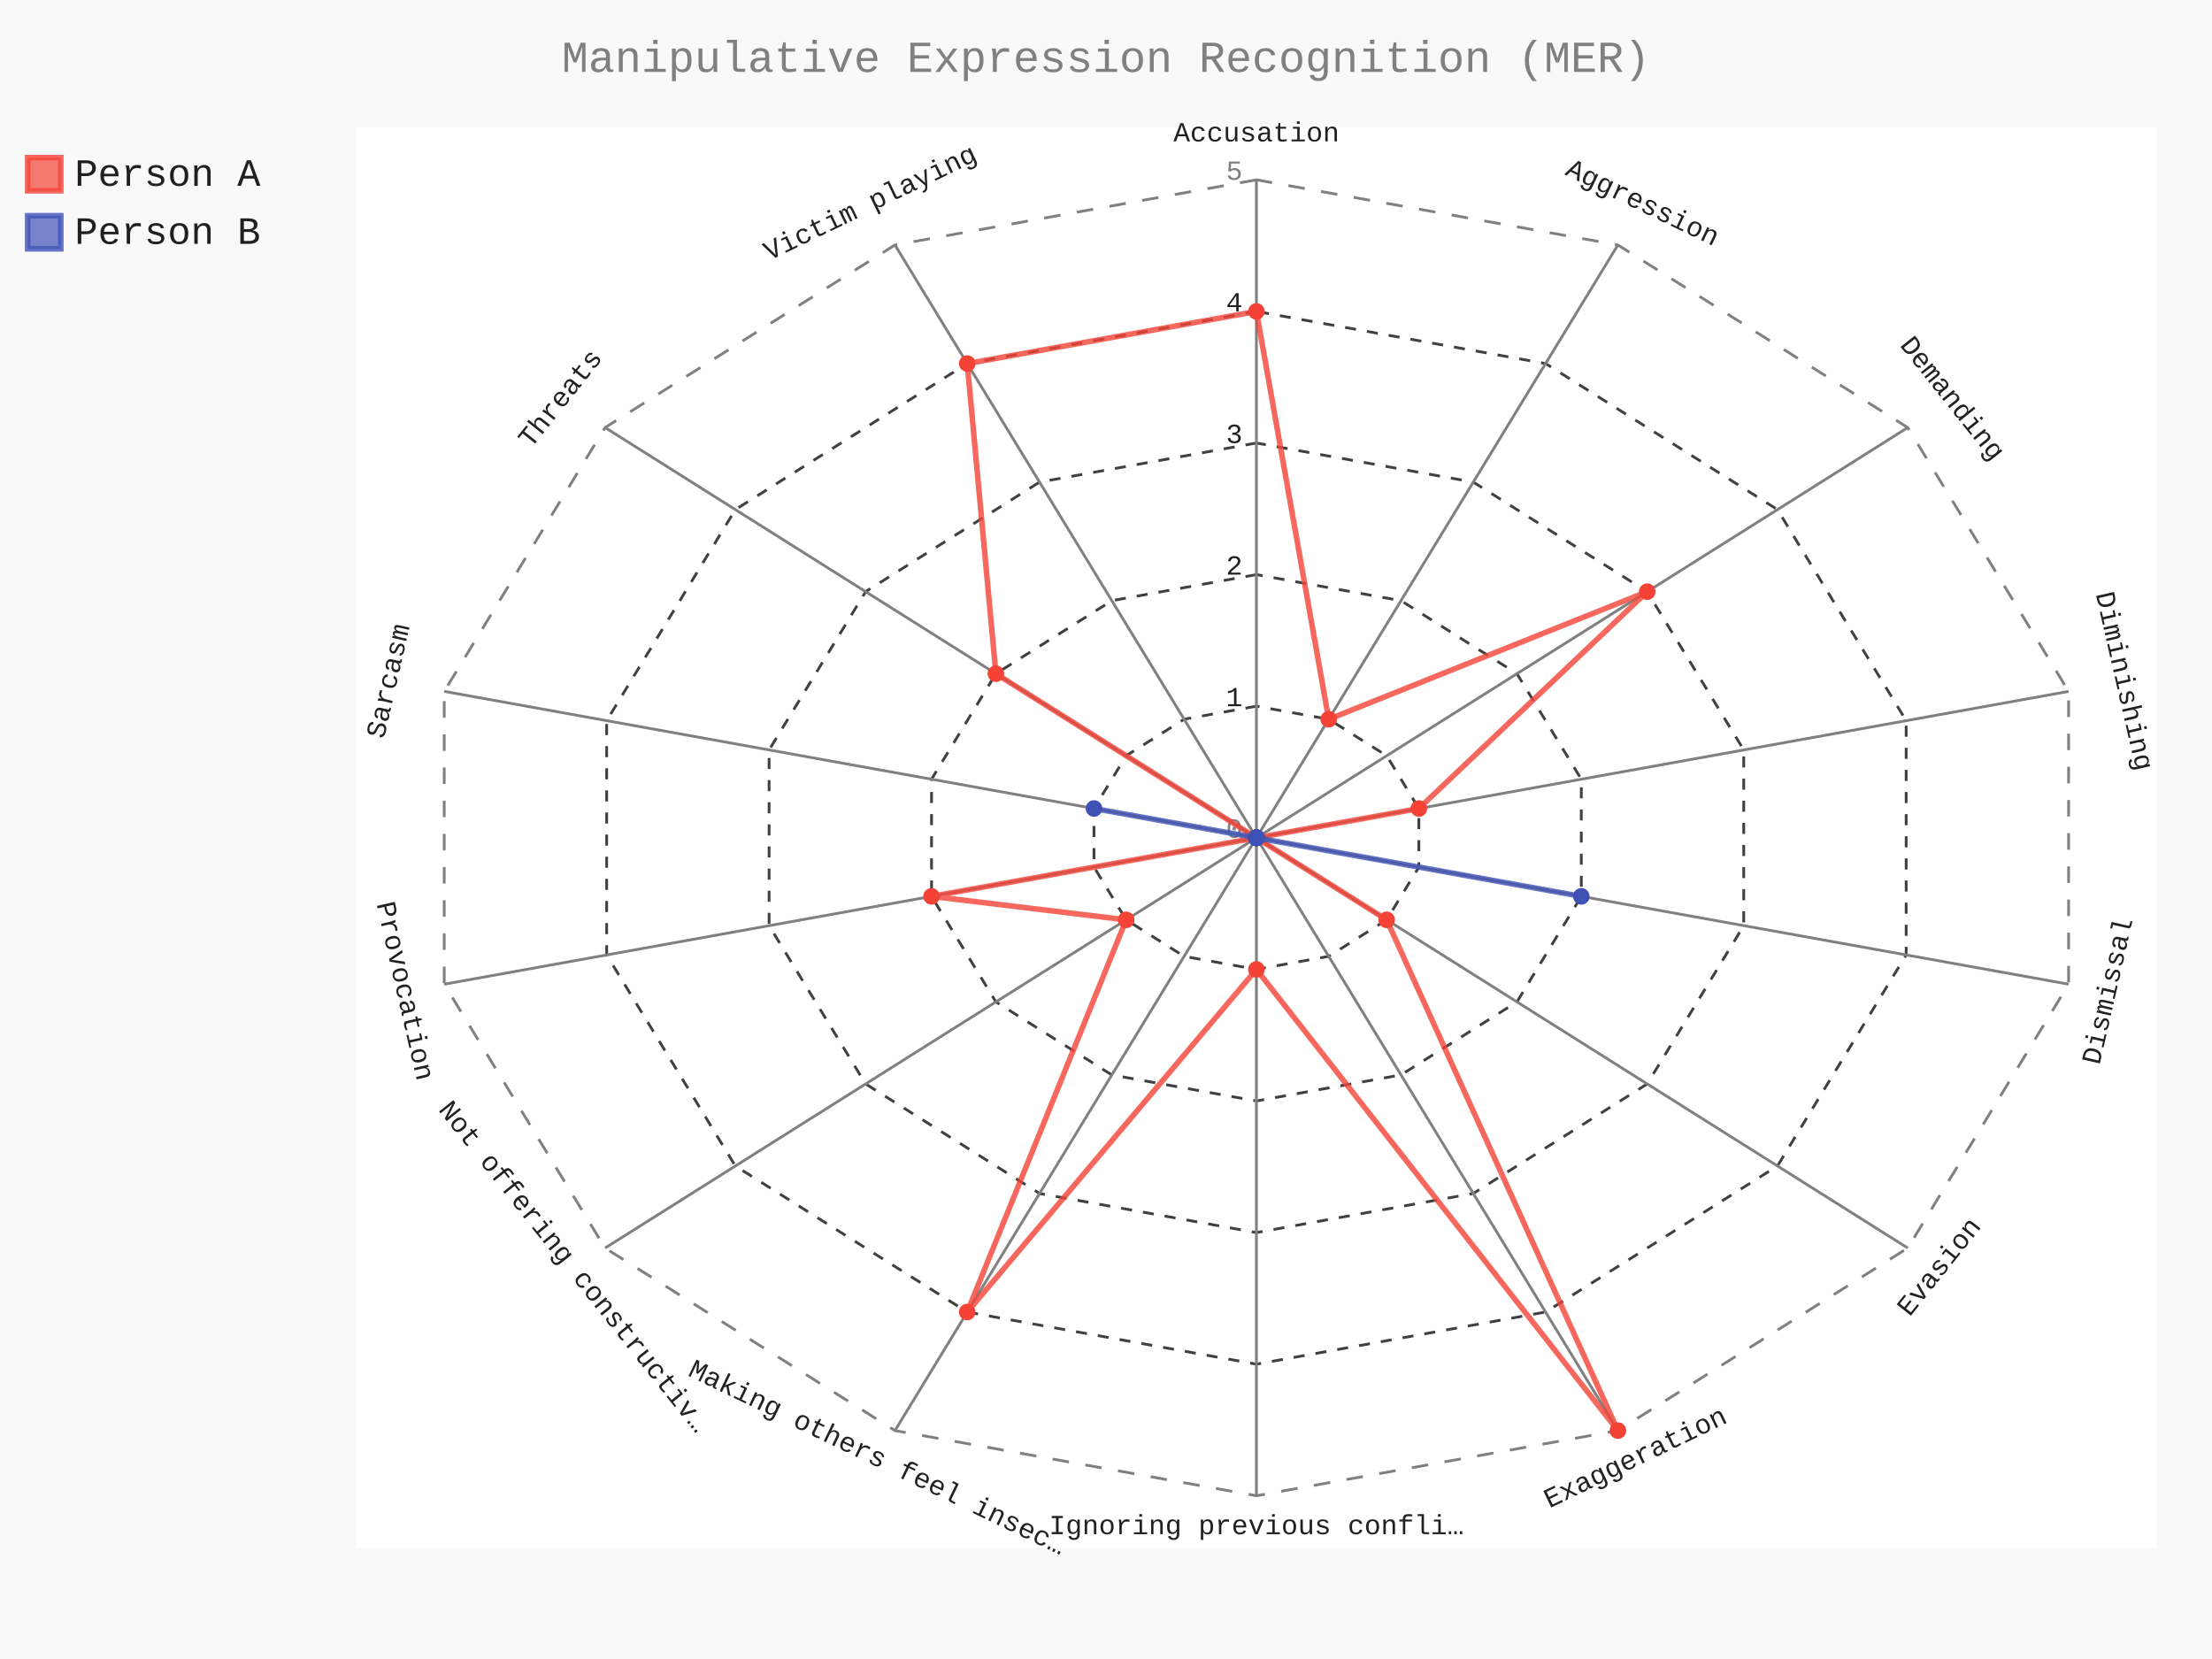
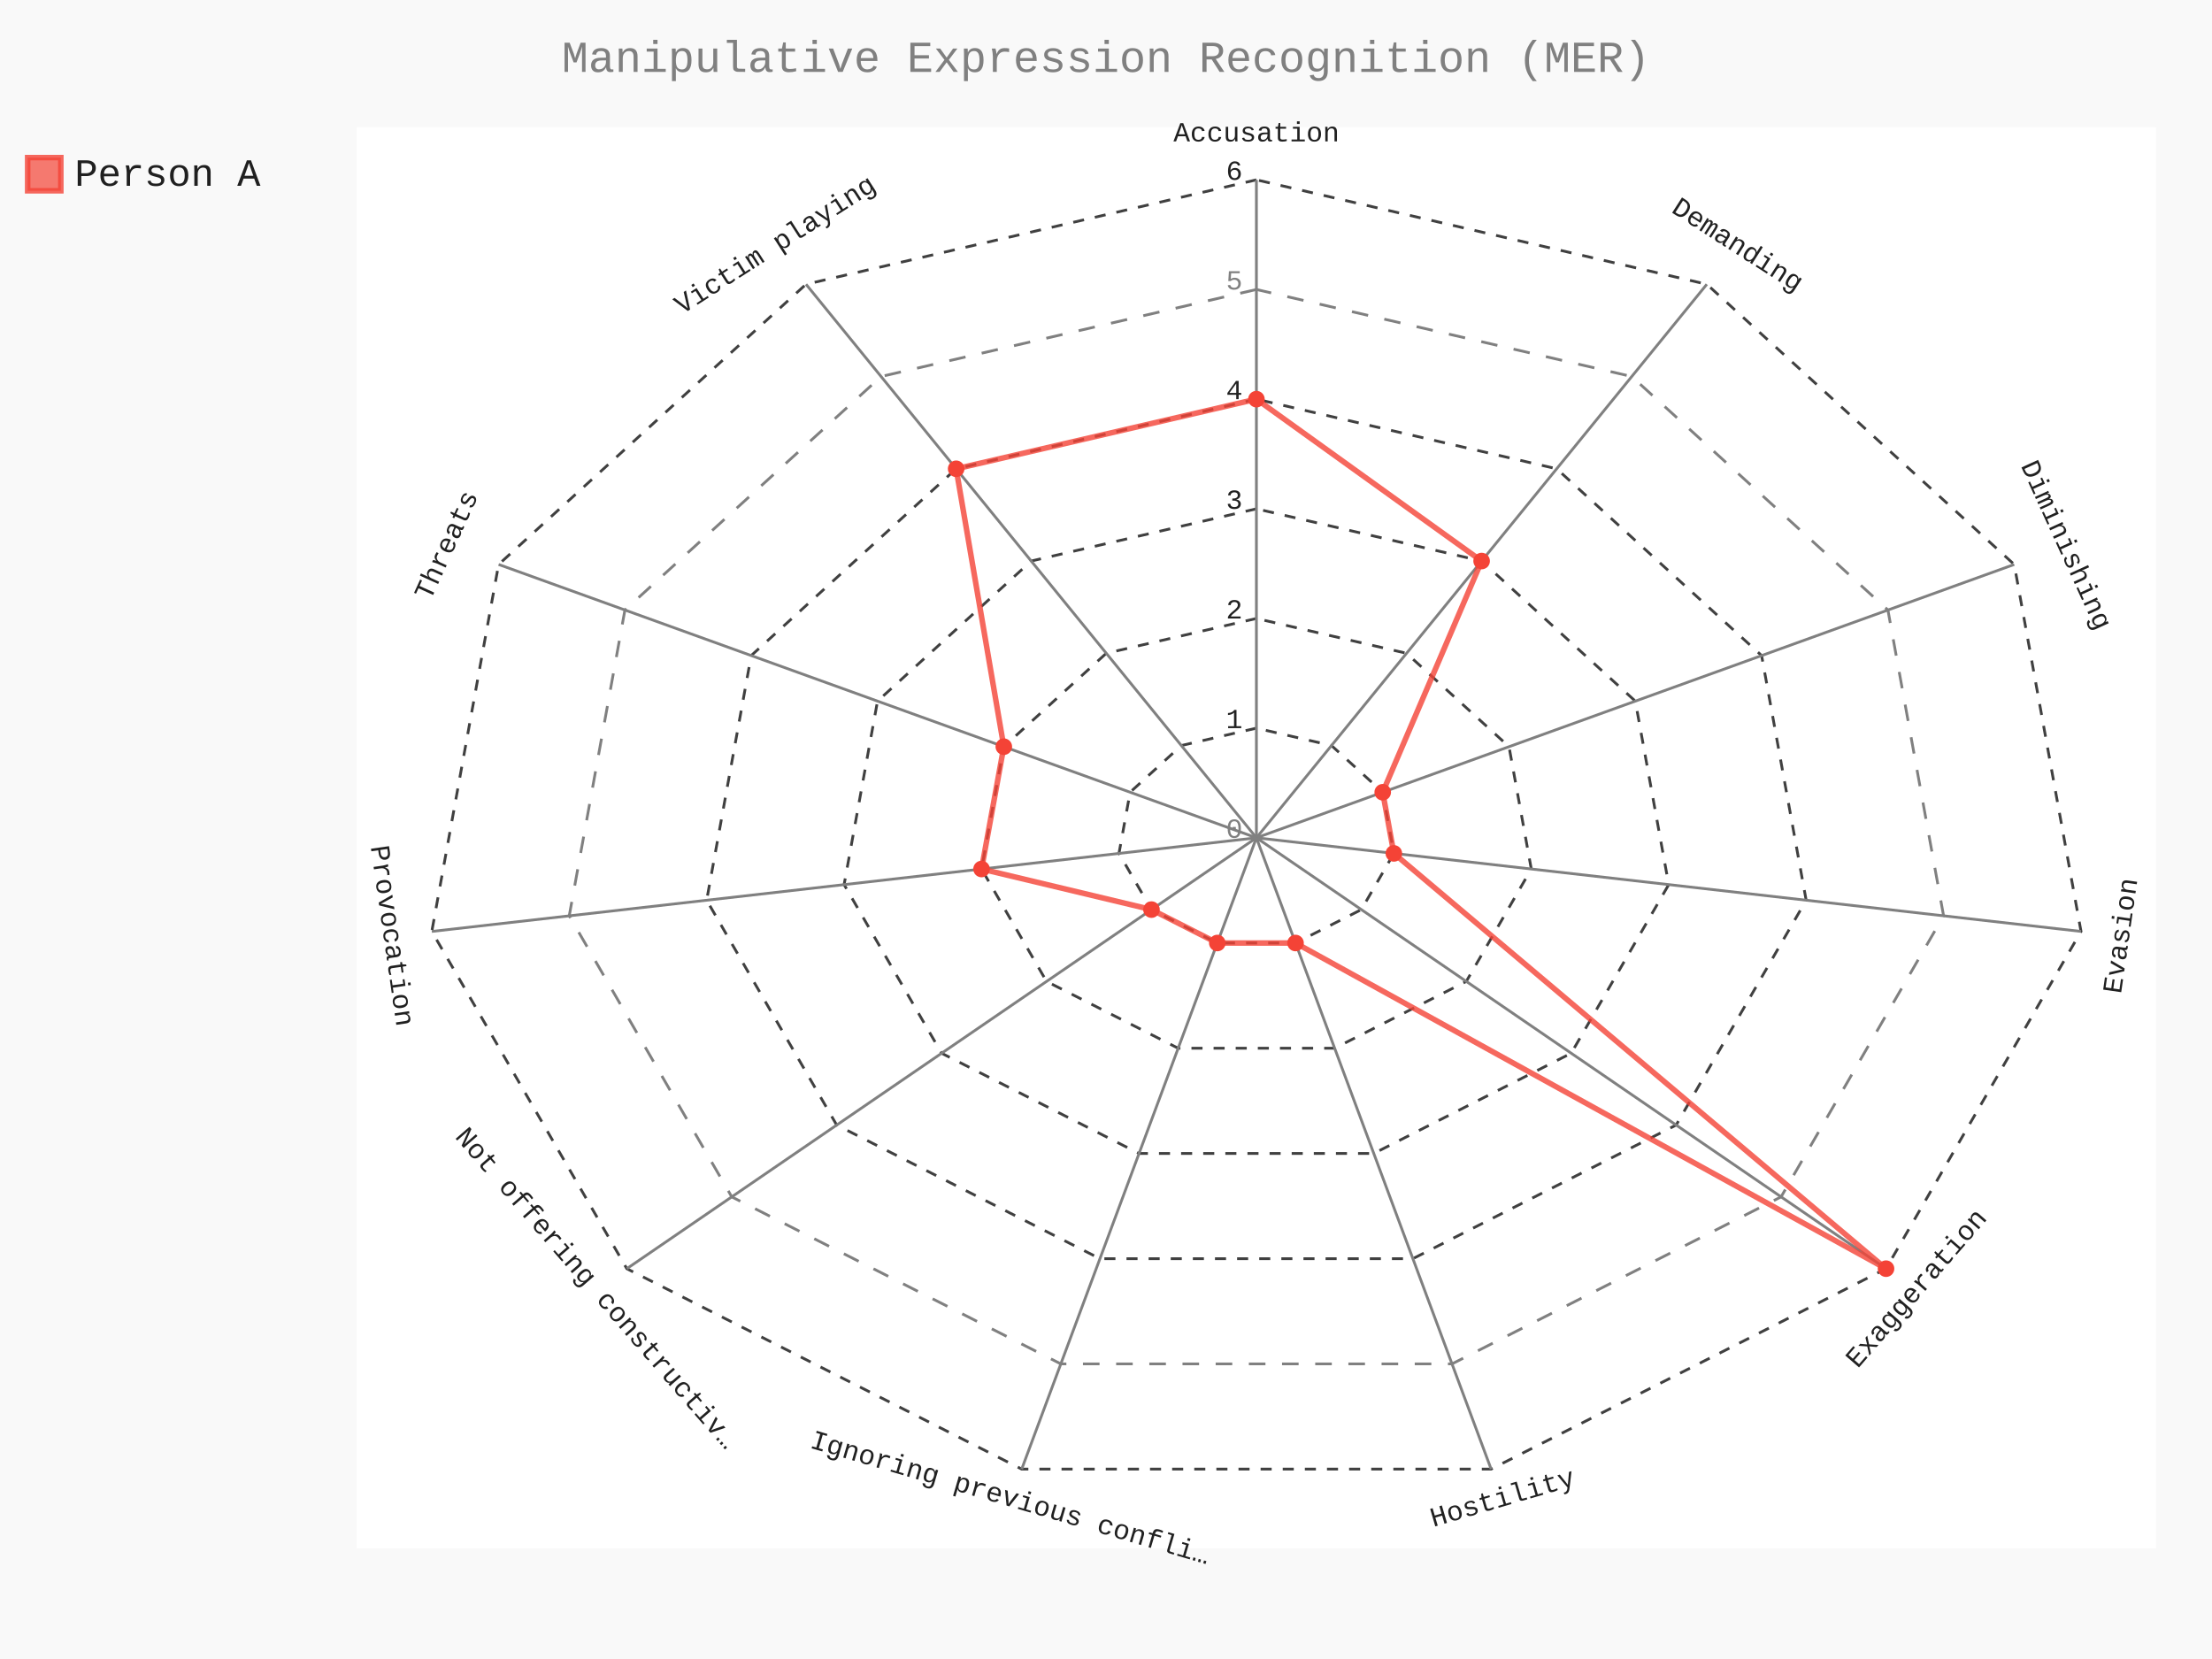
- <svg xmlns="http://www.w3.org/2000/svg" id="chart-e521f2d1-7493-494a-97ed-2b2337a3bef9" class="pygal-chart" viewBox="0 0 800 600">
+ <svg xmlns="http://www.w3.org/2000/svg" id="chart-cae83fb0-d734-49bb-bebe-6ddb0aec9943" class="pygal-chart" viewBox="0 0 800 600">
  <defs>
-     <style type="text/css">#chart-e521f2d1-7493-494a-97ed-2b2337a3bef9{-webkit-user-select:none;-webkit-font-smoothing:antialiased;font-family:Consolas,"Liberation Mono",Menlo,Courier,monospace}#chart-e521f2d1-7493-494a-97ed-2b2337a3bef9 .title{font-family:Consolas,"Liberation Mono",Menlo,Courier,monospace;font-size:16px}#chart-e521f2d1-7493-494a-97ed-2b2337a3bef9 .legends .legend text{font-family:Consolas,"Liberation Mono",Menlo,Courier,monospace;font-size:14px}#chart-e521f2d1-7493-494a-97ed-2b2337a3bef9 .axis text{font-family:Consolas,"Liberation Mono",Menlo,Courier,monospace;font-size:10px}#chart-e521f2d1-7493-494a-97ed-2b2337a3bef9 .axis text.major{font-family:Consolas,"Liberation Mono",Menlo,Courier,monospace;font-size:10px}#chart-e521f2d1-7493-494a-97ed-2b2337a3bef9 .text-overlay text.value{font-family:Consolas,"Liberation Mono",Menlo,Courier,monospace;font-size:16px}#chart-e521f2d1-7493-494a-97ed-2b2337a3bef9 .text-overlay text.label{font-family:Consolas,"Liberation Mono",Menlo,Courier,monospace;font-size:10px}#chart-e521f2d1-7493-494a-97ed-2b2337a3bef9 .tooltip{font-family:Consolas,"Liberation Mono",Menlo,Courier,monospace;font-size:14px}#chart-e521f2d1-7493-494a-97ed-2b2337a3bef9 text.no_data{font-family:Consolas,"Liberation Mono",Menlo,Courier,monospace;font-size:64px}
- #chart-e521f2d1-7493-494a-97ed-2b2337a3bef9{background-color:rgba(249,249,249,1)}#chart-e521f2d1-7493-494a-97ed-2b2337a3bef9 path,#chart-e521f2d1-7493-494a-97ed-2b2337a3bef9 line,#chart-e521f2d1-7493-494a-97ed-2b2337a3bef9 rect,#chart-e521f2d1-7493-494a-97ed-2b2337a3bef9 circle{-webkit-transition:150ms;-moz-transition:150ms;transition:150ms}#chart-e521f2d1-7493-494a-97ed-2b2337a3bef9 .graph &gt; .background{fill:rgba(249,249,249,1)}#chart-e521f2d1-7493-494a-97ed-2b2337a3bef9 .plot &gt; .background{fill:rgba(255,255,255,1)}#chart-e521f2d1-7493-494a-97ed-2b2337a3bef9 .graph{fill:rgba(0,0,0,.87)}#chart-e521f2d1-7493-494a-97ed-2b2337a3bef9 text.no_data{fill:rgba(128,128,128,1)}#chart-e521f2d1-7493-494a-97ed-2b2337a3bef9 .title{fill:rgba(128,128,128,1)}#chart-e521f2d1-7493-494a-97ed-2b2337a3bef9 .legends .legend text{fill:rgba(0,0,0,.87)}#chart-e521f2d1-7493-494a-97ed-2b2337a3bef9 .legends .legend:hover text{fill:rgba(128,128,128,1)}#chart-e521f2d1-7493-494a-97ed-2b2337a3bef9 .axis .line{stroke:rgba(128,128,128,1)}#chart-e521f2d1-7493-494a-97ed-2b2337a3bef9 .axis .guide.line{stroke:rgba(0,0,0,.54)}#chart-e521f2d1-7493-494a-97ed-2b2337a3bef9 .axis .major.line{stroke:rgba(0,0,0,.87)}#chart-e521f2d1-7493-494a-97ed-2b2337a3bef9 .axis text.major{fill:rgba(128,128,128,1)}#chart-e521f2d1-7493-494a-97ed-2b2337a3bef9 .axis.y .guides:hover .guide.line,#chart-e521f2d1-7493-494a-97ed-2b2337a3bef9 .line-graph .axis.x .guides:hover .guide.line,#chart-e521f2d1-7493-494a-97ed-2b2337a3bef9 .stackedline-graph .axis.x .guides:hover .guide.line,#chart-e521f2d1-7493-494a-97ed-2b2337a3bef9 .xy-graph .axis.x .guides:hover .guide.line{stroke:rgba(128,128,128,1)}#chart-e521f2d1-7493-494a-97ed-2b2337a3bef9 .axis .guides:hover text{fill:rgba(128,128,128,1)}#chart-e521f2d1-7493-494a-97ed-2b2337a3bef9 .reactive{fill-opacity:.7;stroke-opacity:.8;stroke-width:2}#chart-e521f2d1-7493-494a-97ed-2b2337a3bef9 .ci{stroke:rgba(0,0,0,.87)}#chart-e521f2d1-7493-494a-97ed-2b2337a3bef9 .reactive.active,#chart-e521f2d1-7493-494a-97ed-2b2337a3bef9 .active .reactive{fill-opacity:.8;stroke-opacity:.9;stroke-width:4}#chart-e521f2d1-7493-494a-97ed-2b2337a3bef9 .ci .reactive.active{stroke-width:1.5}#chart-e521f2d1-7493-494a-97ed-2b2337a3bef9 .series text{fill:rgba(128,128,128,1)}#chart-e521f2d1-7493-494a-97ed-2b2337a3bef9 .tooltip rect{fill:rgba(255,255,255,1);stroke:rgba(128,128,128,1);-webkit-transition:opacity 150ms;-moz-transition:opacity 150ms;transition:opacity 150ms}#chart-e521f2d1-7493-494a-97ed-2b2337a3bef9 .tooltip .label{fill:rgba(0,0,0,.87)}#chart-e521f2d1-7493-494a-97ed-2b2337a3bef9 .tooltip .label{fill:rgba(0,0,0,.87)}#chart-e521f2d1-7493-494a-97ed-2b2337a3bef9 .tooltip .legend{font-size:.8em;fill:rgba(0,0,0,.54)}#chart-e521f2d1-7493-494a-97ed-2b2337a3bef9 .tooltip .x_label{font-size:.6em;fill:rgba(128,128,128,1)}#chart-e521f2d1-7493-494a-97ed-2b2337a3bef9 .tooltip .xlink{font-size:.5em;text-decoration:underline}#chart-e521f2d1-7493-494a-97ed-2b2337a3bef9 .tooltip .value{font-size:1.5em}#chart-e521f2d1-7493-494a-97ed-2b2337a3bef9 .bound{font-size:.5em}#chart-e521f2d1-7493-494a-97ed-2b2337a3bef9 .max-value{font-size:.75em;fill:rgba(0,0,0,.54)}#chart-e521f2d1-7493-494a-97ed-2b2337a3bef9 .map-element{fill:rgba(255,255,255,1);stroke:rgba(0,0,0,.54) !important}#chart-e521f2d1-7493-494a-97ed-2b2337a3bef9 .map-element .reactive{fill-opacity:inherit;stroke-opacity:inherit}#chart-e521f2d1-7493-494a-97ed-2b2337a3bef9 .color-0,#chart-e521f2d1-7493-494a-97ed-2b2337a3bef9 .color-0 a:visited{stroke:#F44336;fill:#F44336}#chart-e521f2d1-7493-494a-97ed-2b2337a3bef9 .color-1,#chart-e521f2d1-7493-494a-97ed-2b2337a3bef9 .color-1 a:visited{stroke:#3F51B5;fill:#3F51B5}#chart-e521f2d1-7493-494a-97ed-2b2337a3bef9 .text-overlay .color-0 text{fill:black}#chart-e521f2d1-7493-494a-97ed-2b2337a3bef9 .text-overlay .color-1 text{fill:black}
- #chart-e521f2d1-7493-494a-97ed-2b2337a3bef9 text.no_data{text-anchor:middle}#chart-e521f2d1-7493-494a-97ed-2b2337a3bef9 .guide.line{fill:none}#chart-e521f2d1-7493-494a-97ed-2b2337a3bef9 .centered{text-anchor:middle}#chart-e521f2d1-7493-494a-97ed-2b2337a3bef9 .title{text-anchor:middle}#chart-e521f2d1-7493-494a-97ed-2b2337a3bef9 .legends .legend text{fill-opacity:1}#chart-e521f2d1-7493-494a-97ed-2b2337a3bef9 .axis.x text{text-anchor:middle}#chart-e521f2d1-7493-494a-97ed-2b2337a3bef9 .axis.x:not(.web) text[transform]{text-anchor:start}#chart-e521f2d1-7493-494a-97ed-2b2337a3bef9 .axis.x:not(.web) text[transform].backwards{text-anchor:end}#chart-e521f2d1-7493-494a-97ed-2b2337a3bef9 .axis.y text{text-anchor:end}#chart-e521f2d1-7493-494a-97ed-2b2337a3bef9 .axis.y text[transform].backwards{text-anchor:start}#chart-e521f2d1-7493-494a-97ed-2b2337a3bef9 .axis.y2 text{text-anchor:start}#chart-e521f2d1-7493-494a-97ed-2b2337a3bef9 .axis.y2 text[transform].backwards{text-anchor:end}#chart-e521f2d1-7493-494a-97ed-2b2337a3bef9 .axis .guide.line{stroke-dasharray:4,4;stroke:#404040}#chart-e521f2d1-7493-494a-97ed-2b2337a3bef9 .axis .major.guide.line{stroke-dasharray:6,6;stroke:#808080}#chart-e521f2d1-7493-494a-97ed-2b2337a3bef9 .horizontal .axis.y .guide.line,#chart-e521f2d1-7493-494a-97ed-2b2337a3bef9 .horizontal .axis.y2 .guide.line,#chart-e521f2d1-7493-494a-97ed-2b2337a3bef9 .vertical .axis.x .guide.line{opacity:0}#chart-e521f2d1-7493-494a-97ed-2b2337a3bef9 .horizontal .axis.always_show .guide.line,#chart-e521f2d1-7493-494a-97ed-2b2337a3bef9 .vertical .axis.always_show .guide.line{opacity:1 !important}#chart-e521f2d1-7493-494a-97ed-2b2337a3bef9 .axis.y .guides:hover .guide.line,#chart-e521f2d1-7493-494a-97ed-2b2337a3bef9 .axis.y2 .guides:hover .guide.line,#chart-e521f2d1-7493-494a-97ed-2b2337a3bef9 .axis.x .guides:hover .guide.line{opacity:1}#chart-e521f2d1-7493-494a-97ed-2b2337a3bef9 .axis .guides:hover text{opacity:1}#chart-e521f2d1-7493-494a-97ed-2b2337a3bef9 .nofill{fill:none}#chart-e521f2d1-7493-494a-97ed-2b2337a3bef9 .subtle-fill{fill-opacity:.2}#chart-e521f2d1-7493-494a-97ed-2b2337a3bef9 .dot{stroke-width:1px;fill-opacity:1;stroke-opacity:1}#chart-e521f2d1-7493-494a-97ed-2b2337a3bef9 .dot.active{stroke-width:5px}#chart-e521f2d1-7493-494a-97ed-2b2337a3bef9 .dot.negative{fill:transparent}#chart-e521f2d1-7493-494a-97ed-2b2337a3bef9 text,#chart-e521f2d1-7493-494a-97ed-2b2337a3bef9 tspan{stroke:none !important}#chart-e521f2d1-7493-494a-97ed-2b2337a3bef9 .series text.active{opacity:1}#chart-e521f2d1-7493-494a-97ed-2b2337a3bef9 .tooltip rect{fill-opacity:.95;stroke-width:.5}#chart-e521f2d1-7493-494a-97ed-2b2337a3bef9 .tooltip text{fill-opacity:1}#chart-e521f2d1-7493-494a-97ed-2b2337a3bef9 .showable{visibility:hidden}#chart-e521f2d1-7493-494a-97ed-2b2337a3bef9 .showable.shown{visibility:visible}#chart-e521f2d1-7493-494a-97ed-2b2337a3bef9 .gauge-background{fill:rgba(229,229,229,1);stroke:none}#chart-e521f2d1-7493-494a-97ed-2b2337a3bef9 .bg-lines{stroke:rgba(249,249,249,1);stroke-width:2px}</style>
+     <style type="text/css">#chart-cae83fb0-d734-49bb-bebe-6ddb0aec9943{-webkit-user-select:none;-webkit-font-smoothing:antialiased;font-family:Consolas,"Liberation Mono",Menlo,Courier,monospace}#chart-cae83fb0-d734-49bb-bebe-6ddb0aec9943 .title{font-family:Consolas,"Liberation Mono",Menlo,Courier,monospace;font-size:16px}#chart-cae83fb0-d734-49bb-bebe-6ddb0aec9943 .legends .legend text{font-family:Consolas,"Liberation Mono",Menlo,Courier,monospace;font-size:14px}#chart-cae83fb0-d734-49bb-bebe-6ddb0aec9943 .axis text{font-family:Consolas,"Liberation Mono",Menlo,Courier,monospace;font-size:10px}#chart-cae83fb0-d734-49bb-bebe-6ddb0aec9943 .axis text.major{font-family:Consolas,"Liberation Mono",Menlo,Courier,monospace;font-size:10px}#chart-cae83fb0-d734-49bb-bebe-6ddb0aec9943 .text-overlay text.value{font-family:Consolas,"Liberation Mono",Menlo,Courier,monospace;font-size:16px}#chart-cae83fb0-d734-49bb-bebe-6ddb0aec9943 .text-overlay text.label{font-family:Consolas,"Liberation Mono",Menlo,Courier,monospace;font-size:10px}#chart-cae83fb0-d734-49bb-bebe-6ddb0aec9943 .tooltip{font-family:Consolas,"Liberation Mono",Menlo,Courier,monospace;font-size:14px}#chart-cae83fb0-d734-49bb-bebe-6ddb0aec9943 text.no_data{font-family:Consolas,"Liberation Mono",Menlo,Courier,monospace;font-size:64px}
+ #chart-cae83fb0-d734-49bb-bebe-6ddb0aec9943{background-color:rgba(249,249,249,1)}#chart-cae83fb0-d734-49bb-bebe-6ddb0aec9943 path,#chart-cae83fb0-d734-49bb-bebe-6ddb0aec9943 line,#chart-cae83fb0-d734-49bb-bebe-6ddb0aec9943 rect,#chart-cae83fb0-d734-49bb-bebe-6ddb0aec9943 circle{-webkit-transition:150ms;-moz-transition:150ms;transition:150ms}#chart-cae83fb0-d734-49bb-bebe-6ddb0aec9943 .graph &gt; .background{fill:rgba(249,249,249,1)}#chart-cae83fb0-d734-49bb-bebe-6ddb0aec9943 .plot &gt; .background{fill:rgba(255,255,255,1)}#chart-cae83fb0-d734-49bb-bebe-6ddb0aec9943 .graph{fill:rgba(0,0,0,.87)}#chart-cae83fb0-d734-49bb-bebe-6ddb0aec9943 text.no_data{fill:rgba(128,128,128,1)}#chart-cae83fb0-d734-49bb-bebe-6ddb0aec9943 .title{fill:rgba(128,128,128,1)}#chart-cae83fb0-d734-49bb-bebe-6ddb0aec9943 .legends .legend text{fill:rgba(0,0,0,.87)}#chart-cae83fb0-d734-49bb-bebe-6ddb0aec9943 .legends .legend:hover text{fill:rgba(128,128,128,1)}#chart-cae83fb0-d734-49bb-bebe-6ddb0aec9943 .axis .line{stroke:rgba(128,128,128,1)}#chart-cae83fb0-d734-49bb-bebe-6ddb0aec9943 .axis .guide.line{stroke:rgba(0,0,0,.54)}#chart-cae83fb0-d734-49bb-bebe-6ddb0aec9943 .axis .major.line{stroke:rgba(0,0,0,.87)}#chart-cae83fb0-d734-49bb-bebe-6ddb0aec9943 .axis text.major{fill:rgba(128,128,128,1)}#chart-cae83fb0-d734-49bb-bebe-6ddb0aec9943 .axis.y .guides:hover .guide.line,#chart-cae83fb0-d734-49bb-bebe-6ddb0aec9943 .line-graph .axis.x .guides:hover .guide.line,#chart-cae83fb0-d734-49bb-bebe-6ddb0aec9943 .stackedline-graph .axis.x .guides:hover .guide.line,#chart-cae83fb0-d734-49bb-bebe-6ddb0aec9943 .xy-graph .axis.x .guides:hover .guide.line{stroke:rgba(128,128,128,1)}#chart-cae83fb0-d734-49bb-bebe-6ddb0aec9943 .axis .guides:hover text{fill:rgba(128,128,128,1)}#chart-cae83fb0-d734-49bb-bebe-6ddb0aec9943 .reactive{fill-opacity:.7;stroke-opacity:.8;stroke-width:2}#chart-cae83fb0-d734-49bb-bebe-6ddb0aec9943 .ci{stroke:rgba(0,0,0,.87)}#chart-cae83fb0-d734-49bb-bebe-6ddb0aec9943 .reactive.active,#chart-cae83fb0-d734-49bb-bebe-6ddb0aec9943 .active .reactive{fill-opacity:.8;stroke-opacity:.9;stroke-width:4}#chart-cae83fb0-d734-49bb-bebe-6ddb0aec9943 .ci .reactive.active{stroke-width:1.5}#chart-cae83fb0-d734-49bb-bebe-6ddb0aec9943 .series text{fill:rgba(128,128,128,1)}#chart-cae83fb0-d734-49bb-bebe-6ddb0aec9943 .tooltip rect{fill:rgba(255,255,255,1);stroke:rgba(128,128,128,1);-webkit-transition:opacity 150ms;-moz-transition:opacity 150ms;transition:opacity 150ms}#chart-cae83fb0-d734-49bb-bebe-6ddb0aec9943 .tooltip .label{fill:rgba(0,0,0,.87)}#chart-cae83fb0-d734-49bb-bebe-6ddb0aec9943 .tooltip .label{fill:rgba(0,0,0,.87)}#chart-cae83fb0-d734-49bb-bebe-6ddb0aec9943 .tooltip .legend{font-size:.8em;fill:rgba(0,0,0,.54)}#chart-cae83fb0-d734-49bb-bebe-6ddb0aec9943 .tooltip .x_label{font-size:.6em;fill:rgba(128,128,128,1)}#chart-cae83fb0-d734-49bb-bebe-6ddb0aec9943 .tooltip .xlink{font-size:.5em;text-decoration:underline}#chart-cae83fb0-d734-49bb-bebe-6ddb0aec9943 .tooltip .value{font-size:1.5em}#chart-cae83fb0-d734-49bb-bebe-6ddb0aec9943 .bound{font-size:.5em}#chart-cae83fb0-d734-49bb-bebe-6ddb0aec9943 .max-value{font-size:.75em;fill:rgba(0,0,0,.54)}#chart-cae83fb0-d734-49bb-bebe-6ddb0aec9943 .map-element{fill:rgba(255,255,255,1);stroke:rgba(0,0,0,.54) !important}#chart-cae83fb0-d734-49bb-bebe-6ddb0aec9943 .map-element .reactive{fill-opacity:inherit;stroke-opacity:inherit}#chart-cae83fb0-d734-49bb-bebe-6ddb0aec9943 .color-0,#chart-cae83fb0-d734-49bb-bebe-6ddb0aec9943 .color-0 a:visited{stroke:#F44336;fill:#F44336}#chart-cae83fb0-d734-49bb-bebe-6ddb0aec9943 .text-overlay .color-0 text{fill:black}
+ #chart-cae83fb0-d734-49bb-bebe-6ddb0aec9943 text.no_data{text-anchor:middle}#chart-cae83fb0-d734-49bb-bebe-6ddb0aec9943 .guide.line{fill:none}#chart-cae83fb0-d734-49bb-bebe-6ddb0aec9943 .centered{text-anchor:middle}#chart-cae83fb0-d734-49bb-bebe-6ddb0aec9943 .title{text-anchor:middle}#chart-cae83fb0-d734-49bb-bebe-6ddb0aec9943 .legends .legend text{fill-opacity:1}#chart-cae83fb0-d734-49bb-bebe-6ddb0aec9943 .axis.x text{text-anchor:middle}#chart-cae83fb0-d734-49bb-bebe-6ddb0aec9943 .axis.x:not(.web) text[transform]{text-anchor:start}#chart-cae83fb0-d734-49bb-bebe-6ddb0aec9943 .axis.x:not(.web) text[transform].backwards{text-anchor:end}#chart-cae83fb0-d734-49bb-bebe-6ddb0aec9943 .axis.y text{text-anchor:end}#chart-cae83fb0-d734-49bb-bebe-6ddb0aec9943 .axis.y text[transform].backwards{text-anchor:start}#chart-cae83fb0-d734-49bb-bebe-6ddb0aec9943 .axis.y2 text{text-anchor:start}#chart-cae83fb0-d734-49bb-bebe-6ddb0aec9943 .axis.y2 text[transform].backwards{text-anchor:end}#chart-cae83fb0-d734-49bb-bebe-6ddb0aec9943 .axis .guide.line{stroke-dasharray:4,4;stroke:#404040}#chart-cae83fb0-d734-49bb-bebe-6ddb0aec9943 .axis .major.guide.line{stroke-dasharray:6,6;stroke:#808080}#chart-cae83fb0-d734-49bb-bebe-6ddb0aec9943 .horizontal .axis.y .guide.line,#chart-cae83fb0-d734-49bb-bebe-6ddb0aec9943 .horizontal .axis.y2 .guide.line,#chart-cae83fb0-d734-49bb-bebe-6ddb0aec9943 .vertical .axis.x .guide.line{opacity:0}#chart-cae83fb0-d734-49bb-bebe-6ddb0aec9943 .horizontal .axis.always_show .guide.line,#chart-cae83fb0-d734-49bb-bebe-6ddb0aec9943 .vertical .axis.always_show .guide.line{opacity:1 !important}#chart-cae83fb0-d734-49bb-bebe-6ddb0aec9943 .axis.y .guides:hover .guide.line,#chart-cae83fb0-d734-49bb-bebe-6ddb0aec9943 .axis.y2 .guides:hover .guide.line,#chart-cae83fb0-d734-49bb-bebe-6ddb0aec9943 .axis.x .guides:hover .guide.line{opacity:1}#chart-cae83fb0-d734-49bb-bebe-6ddb0aec9943 .axis .guides:hover text{opacity:1}#chart-cae83fb0-d734-49bb-bebe-6ddb0aec9943 .nofill{fill:none}#chart-cae83fb0-d734-49bb-bebe-6ddb0aec9943 .subtle-fill{fill-opacity:.2}#chart-cae83fb0-d734-49bb-bebe-6ddb0aec9943 .dot{stroke-width:1px;fill-opacity:1;stroke-opacity:1}#chart-cae83fb0-d734-49bb-bebe-6ddb0aec9943 .dot.active{stroke-width:5px}#chart-cae83fb0-d734-49bb-bebe-6ddb0aec9943 .dot.negative{fill:transparent}#chart-cae83fb0-d734-49bb-bebe-6ddb0aec9943 text,#chart-cae83fb0-d734-49bb-bebe-6ddb0aec9943 tspan{stroke:none !important}#chart-cae83fb0-d734-49bb-bebe-6ddb0aec9943 .series text.active{opacity:1}#chart-cae83fb0-d734-49bb-bebe-6ddb0aec9943 .tooltip rect{fill-opacity:.95;stroke-width:.5}#chart-cae83fb0-d734-49bb-bebe-6ddb0aec9943 .tooltip text{fill-opacity:1}#chart-cae83fb0-d734-49bb-bebe-6ddb0aec9943 .showable{visibility:hidden}#chart-cae83fb0-d734-49bb-bebe-6ddb0aec9943 .showable.shown{visibility:visible}#chart-cae83fb0-d734-49bb-bebe-6ddb0aec9943 .gauge-background{fill:rgba(229,229,229,1);stroke:none}#chart-cae83fb0-d734-49bb-bebe-6ddb0aec9943 .bg-lines{stroke:rgba(249,249,249,1);stroke-width:2px}</style>
  </defs>
  <g class="graph radar-graph vertical">
    <rect x="0" y="0" width="800" height="600" class="background" />
    <g transform="translate(129, 46)" class="plot">
      <rect x="0" y="0" width="650.8" height="514" class="background" />
      <g class="axis y web">
        <g class="guides">
-           <path d="M325.4 19.037 L194.672 42.603 89.837 108.633 31.658 204.048 31.658 309.952 89.837 405.367 194.672 471.397 325.4 494.963 456.128 471.397 560.963 405.367 619.142 309.952 619.142 204.048 560.963 108.633 456.128 42.603 325.4 19.037 Z" class="major guide line" />
-           <text x="320.4" y="19.037" class="major">5</text>
+           <path d="M325.4 19.037 L162.507 56.813 51.331 158.147 27.17 290.866 97.695 412.833 240.515 485.324 410.285 485.324 553.105 412.833 623.63 290.866 599.469 158.147 488.293 56.813 325.4 19.037 Z" class="guide line" />
+           <text x="320.4" y="19.037" class="">6</text>
        </g>
        <g class="guides">
-           <path d="M325.4 66.63 L220.818 85.482 136.95 138.306 90.406 214.639 90.406 299.361 136.95 375.694 220.818 428.518 325.4 447.37 429.982 428.518 513.85 375.694 560.394 299.361 560.394 214.639 513.85 138.306 429.982 85.482 325.4 66.63 Z" class="guide line" />
-           <text x="320.4" y="66.63" class="">4</text>
+           <path d="M325.4 58.698 L189.656 90.177 97.009 174.622 76.875 285.221 135.646 386.861 254.663 447.27 396.137 447.27 515.154 386.861 573.925 285.221 553.791 174.622 461.144 90.177 325.4 58.698 Z" class="major guide line" />
+           <text x="320.4" y="58.698" class="major">5</text>
        </g>
        <g class="guides">
-           <path d="M325.4 114.222 L246.963 128.362 184.062 167.98 149.155 225.229 149.155 288.771 184.062 346.02 246.963 385.638 325.4 399.778 403.837 385.638 466.738 346.02 501.645 288.771 501.645 225.229 466.738 167.98 403.837 128.362 325.4 114.222 Z" class="guide line" />
-           <text x="320.4" y="114.222" class="">3</text>
+           <path d="M325.4 98.358 L216.805 123.542 142.687 191.098 126.58 279.577 173.597 360.888 268.81 409.216 381.99 409.216 477.203 360.888 524.22 279.577 508.113 191.098 433.995 123.542 325.4 98.358 Z" class="guide line" />
+           <text x="320.4" y="98.358" class="">4</text>
        </g>
        <g class="guides">
-           <path d="M325.4 161.815 L273.109 171.241 231.175 197.653 207.903 235.819 207.903 278.181 231.175 316.347 273.109 342.759 325.4 352.185 377.691 342.759 419.625 316.347 442.897 278.181 442.897 235.819 419.625 197.653 377.691 171.241 325.4 161.815 Z" class="guide line" />
-           <text x="320.4" y="161.815" class="">2</text>
+           <path d="M325.4 138.019 L243.953 156.906 188.366 207.573 176.285 273.933 211.548 334.916 282.958 371.162 367.842 371.162 439.252 334.916 474.515 273.933 462.434 207.573 406.847 156.906 325.4 138.019 Z" class="guide line" />
+           <text x="320.4" y="138.019" class="">3</text>
        </g>
        <g class="guides">
-           <path d="M325.4 209.407 L299.254 214.121 278.287 227.327 266.652 246.41 266.652 267.59 278.287 286.673 299.254 299.879 325.4 304.593 351.546 299.879 372.513 286.673 384.148 267.59 384.148 246.41 372.513 227.327 351.546 214.121 325.4 209.407 Z" class="guide line" />
-           <text x="320.4" y="209.407" class="">1</text>
+           <path d="M325.4 177.679 L271.102 190.271 234.044 224.049 225.99 268.289 249.498 308.944 297.105 333.108 353.695 333.108 401.302 308.944 424.81 268.289 416.756 224.049 379.698 190.271 325.4 177.679 Z" class="guide line" />
+           <text x="320.4" y="177.679" class="">2</text>
        </g>
        <g class="guides">
-           <path d="M325.4 257 L325.4 257 325.4 257 325.4 257 325.4 257 325.4 257 325.4 257 325.4 257 325.4 257 325.4 257 325.4 257 325.4 257 325.4 257 325.4 257 325.4 257 Z" class="major guide line" />
+           <path d="M325.4 217.34 L298.251 223.635 279.722 240.524 275.695 262.644 287.449 282.972 311.253 295.054 339.547 295.054 363.351 282.972 375.105 262.644 371.078 240.524 352.549 223.635 325.4 217.34 Z" class="guide line" />
+           <text x="320.4" y="217.34" class="">1</text>
+         </g>
+         <g class="guides">
+           <path d="M325.4 257 L325.4 257 325.4 257 325.4 257 325.4 257 325.4 257 325.4 257 325.4 257 325.4 257 325.4 257 325.4 257 325.4 257 Z" class="major guide line" />
          <text x="320.4" y="257.0" class="major">0</text>
        </g>
      </g>
      <g class="axis x web">
        <g class="guides">
          <path d="M325.4 257 L325.4 19.037" class="line" />
          <text x="325.4" y="5.14" class="" transform="rotate(0 325.4 5.14)">Accusation</text>
        </g>
        <g class="guides">
-           <path d="M325.4 257 L194.672 42.603" class="line" />
-           <text x="187.038" y="30.082" class="" transform="rotate(-25.71429 187.0379 30.08198)">Victim playing</text>
+           <path d="M325.4 257 L162.507 56.813" class="line" />
+           <text x="152.994" y="45.122" class="" transform="rotate(-32.72727 152.994 45.12188)">Victim playing</text>
        </g>
        <g class="guides">
-           <path d="M325.4 257 L89.837 108.633" class="line" />
-           <text x="76.08" y="99.968" class="" transform="rotate(-51.42857 76.0802 99.96786)">Threats</text>
+           <path d="M325.4 257 L51.331 158.147" class="line" />
+           <text x="35.326" y="152.374" class="" transform="rotate(-65.45454 35.32563 152.3736)">Threats</text>
        </g>
        <g class="guides">
-           <path d="M325.4 257 L31.658 204.048" class="line" />
-           <text x="14.503" y="200.956" class="" transform="rotate(-77.14286 14.50329 200.9559)">Sarcasm</text>
+           <path d="M325.4 257 L27.17 290.866" class="line" />
+           <text x="9.754" y="292.843" class="" transform="rotate(-278.1818 9.753861 292.8434)">Provocation</text>
        </g>
        <g class="guides">
-           <path d="M325.4 257 L31.658 309.952" class="line" />
-           <text x="14.503" y="313.044" class="" transform="rotate(-282.8571 14.50329 313.0441)">Provocation</text>
+           <path d="M325.4 257 L97.695 412.833" class="line" />
+           <text x="84.398" y="421.933" class="" transform="rotate(-310.9091 84.39751 421.9332)">Not offering constructiv…</text>
        </g>
        <g class="guides">
-           <path d="M325.4 257 L89.837 405.367" class="line" />
-           <text x="76.08" y="414.032" class="" transform="rotate(-308.5714 76.0802 414.0321)">Not offering constructiv…</text>
+           <path d="M325.4 257 L240.515 485.324" class="line" />
+           <text x="235.558" y="498.658" class="" transform="rotate(-343.6364 235.5577 498.6579)">Ignoring previous confli…</text>
        </g>
        <g class="guides">
-           <path d="M325.4 257 L194.672 471.397" class="line" />
-           <text x="187.038" y="483.918" class="" transform="rotate(-334.2857 187.0379 483.918)">Making others feel insec…</text>
+           <path d="M325.4 257 L410.285 485.324" class="line" />
+           <text x="415.242" y="498.658" class="" transform="rotate(-376.3636 415.2423 498.6579)">Hostility</text>
        </g>
        <g class="guides">
-           <path d="M325.4 257 L325.4 494.963" class="line" />
-           <text x="325.4" y="508.86" class="" transform="rotate(-360 325.4 508.86)">Ignoring previous confli…</text>
+           <path d="M325.4 257 L553.105 412.833" class="line" />
+           <text x="566.402" y="421.933" class="" transform="rotate(-409.0909 566.4025 421.9332)">Exaggeration</text>
        </g>
        <g class="guides">
-           <path d="M325.4 257 L456.128 471.397" class="line" />
-           <text x="463.762" y="483.918" class="" transform="rotate(-385.7143 463.7621 483.918)">Exaggeration</text>
+           <path d="M325.4 257 L623.63 290.866" class="line" />
+           <text x="641.046" y="292.843" class="" transform="rotate(-441.8182 641.0461 292.8434)">Evasion</text>
        </g>
        <g class="guides">
-           <path d="M325.4 257 L560.963 405.367" class="line" />
-           <text x="574.72" y="414.032" class="" transform="rotate(-411.4286 574.7198 414.0321)">Evasion</text>
+           <path d="M325.4 257 L599.469 158.147" class="line" />
+           <text x="615.474" y="152.374" class="" transform="rotate(-294.5455 615.4744 152.3736)">Diminishing</text>
        </g>
        <g class="guides">
-           <path d="M325.4 257 L619.142 309.952" class="line" />
-           <text x="636.297" y="313.044" class="" transform="rotate(-437.1429 636.2967 313.0441)">Dismissal</text>
-         </g>
-         <g class="guides">
-           <path d="M325.4 257 L619.142 204.048" class="line" />
-           <text x="636.297" y="200.956" class="" transform="rotate(-282.8571 636.2967 200.9559)">Diminishing</text>
-         </g>
-         <g class="guides">
-           <path d="M325.4 257 L560.963 108.633" class="line" />
-           <text x="574.72" y="99.968" class="" transform="rotate(-308.5714 574.7198 99.96786)">Demanding</text>
-         </g>
-         <g class="guides">
-           <path d="M325.4 257 L456.128 42.603" class="line" />
-           <text x="463.762" y="30.082" class="" transform="rotate(-334.2857 463.7621 30.08198)">Aggression</text>
+           <path d="M325.4 257 L488.293 56.813" class="line" />
+           <text x="497.806" y="45.122" class="" transform="rotate(-327.2727 497.806 45.12188)">Demanding</text>
        </g>
      </g>
      <g class="series serie-0 color-0">
-         <path d="M325.4 66.63 L220.818 85.482 231.175 197.653 325.4 257 207.903 278.181 278.287 286.673 220.818 428.518 325.4 304.593 456.128 471.397 372.513 286.673 325.4 257 384.148 246.41 466.738 167.98 351.546 214.121 Z" class="line reactive nofill" />
-       </g>
-       <g class="series serie-1 color-1">
-         <path d="M325.4 257 L325.4 257 325.4 257 266.652 246.41 325.4 257 325.4 257 325.4 257 325.4 257 325.4 257 325.4 257 442.897 278.181 325.4 257 325.4 257 325.4 257 Z" class="line reactive nofill" />
+         <path d="M325.4 98.358 L216.805 123.542 234.044 224.049 225.99 268.289 287.449 282.972 311.253 295.054 339.547 295.054 553.105 412.833 375.105 262.644 371.078 240.524 406.847 156.906 Z" class="line reactive nofill" />
      </g>
    </g>
    <g class="titles">
      <text x="400.0" y="26" class="title plot_title">Manipulative Expression Recognition (MER)</text>
    </g>
    <g transform="translate(129, 46)" class="plot overlay">
      <g class="series serie-0 color-0">
        <g class="dots">
-           <circle cx="325.4" cy="66.63" r="2.5" class="dot reactive tooltip-trigger" />
+           <circle cx="325.4" cy="98.358" r="2.5" class="dot reactive tooltip-trigger" />
        </g>
        <g class="dots">
-           <circle cx="220.818" cy="85.482" r="2.5" class="dot reactive tooltip-trigger" />
+           <circle cx="216.805" cy="123.542" r="2.5" class="dot reactive tooltip-trigger" />
        </g>
        <g class="dots">
-           <circle cx="231.175" cy="197.653" r="2.5" class="dot reactive tooltip-trigger" />
+           <circle cx="234.044" cy="224.049" r="2.5" class="dot reactive tooltip-trigger" />
        </g>
        <g class="dots">
-           <circle cx="325.4" cy="257.0" r="2.5" class="dot reactive tooltip-trigger" />
+           <circle cx="225.99" cy="268.289" r="2.5" class="dot reactive tooltip-trigger" />
        </g>
        <g class="dots">
-           <circle cx="207.903" cy="278.181" r="2.5" class="dot reactive tooltip-trigger" />
+           <circle cx="287.449" cy="282.972" r="2.5" class="dot reactive tooltip-trigger" />
        </g>
        <g class="dots">
-           <circle cx="278.287" cy="286.673" r="2.5" class="dot reactive tooltip-trigger" />
+           <circle cx="311.253" cy="295.054" r="2.5" class="dot reactive tooltip-trigger" />
        </g>
        <g class="dots">
-           <circle cx="220.818" cy="428.518" r="2.5" class="dot reactive tooltip-trigger" />
+           <circle cx="339.547" cy="295.054" r="2.5" class="dot reactive tooltip-trigger" />
        </g>
        <g class="dots">
-           <circle cx="325.4" cy="304.593" r="2.5" class="dot reactive tooltip-trigger" />
+           <circle cx="553.105" cy="412.833" r="2.5" class="dot reactive tooltip-trigger" />
        </g>
        <g class="dots">
-           <circle cx="456.128" cy="471.397" r="2.5" class="dot reactive tooltip-trigger" />
+           <circle cx="375.105" cy="262.644" r="2.5" class="dot reactive tooltip-trigger" />
        </g>
        <g class="dots">
-           <circle cx="372.513" cy="286.673" r="2.5" class="dot reactive tooltip-trigger" />
+           <circle cx="371.078" cy="240.524" r="2.5" class="dot reactive tooltip-trigger" />
        </g>
        <g class="dots">
-           <circle cx="325.4" cy="257.0" r="2.5" class="dot reactive tooltip-trigger" />
-         </g>
-         <g class="dots">
-           <circle cx="384.148" cy="246.41" r="2.5" class="dot reactive tooltip-trigger" />
-         </g>
-         <g class="dots">
-           <circle cx="466.738" cy="167.98" r="2.5" class="dot reactive tooltip-trigger" />
-         </g>
-         <g class="dots">
-           <circle cx="351.546" cy="214.121" r="2.5" class="dot reactive tooltip-trigger" />
-         </g>
-       </g>
-       <g class="series serie-1 color-1">
-         <g class="dots">
-           <circle cx="325.4" cy="257.0" r="2.5" class="dot reactive tooltip-trigger" />
-         </g>
-         <g class="dots">
-           <circle cx="325.4" cy="257.0" r="2.5" class="dot reactive tooltip-trigger" />
-         </g>
-         <g class="dots">
-           <circle cx="325.4" cy="257.0" r="2.5" class="dot reactive tooltip-trigger" />
-         </g>
-         <g class="dots">
-           <circle cx="266.652" cy="246.41" r="2.5" class="dot reactive tooltip-trigger" />
-         </g>
-         <g class="dots">
-           <circle cx="325.4" cy="257.0" r="2.5" class="dot reactive tooltip-trigger" />
-         </g>
-         <g class="dots">
-           <circle cx="325.4" cy="257.0" r="2.5" class="dot reactive tooltip-trigger" />
-         </g>
-         <g class="dots">
-           <circle cx="325.4" cy="257.0" r="2.5" class="dot reactive tooltip-trigger" />
-         </g>
-         <g class="dots">
-           <circle cx="325.4" cy="257.0" r="2.5" class="dot reactive tooltip-trigger" />
-         </g>
-         <g class="dots">
-           <circle cx="325.4" cy="257.0" r="2.5" class="dot reactive tooltip-trigger" />
-         </g>
-         <g class="dots">
-           <circle cx="325.4" cy="257.0" r="2.5" class="dot reactive tooltip-trigger" />
-         </g>
-         <g class="dots">
-           <circle cx="442.897" cy="278.181" r="2.5" class="dot reactive tooltip-trigger" />
-         </g>
-         <g class="dots">
-           <circle cx="325.4" cy="257.0" r="2.5" class="dot reactive tooltip-trigger" />
-         </g>
-         <g class="dots">
-           <circle cx="325.4" cy="257.0" r="2.5" class="dot reactive tooltip-trigger" />
-         </g>
-         <g class="dots">
-           <circle cx="325.4" cy="257.0" r="2.5" class="dot reactive tooltip-trigger" />
+           <circle cx="406.847" cy="156.906" r="2.5" class="dot reactive tooltip-trigger" />
        </g>
      </g>
    </g>
    <g transform="translate(129, 46)" class="plot text-overlay">
      <g class="series serie-0 color-0" />
-       <g class="series serie-1 color-1" />
    </g>
    <g transform="translate(129, 46)" class="plot tooltip-overlay">
      <g transform="translate(0 0)" style="opacity: 0" class="tooltip">
        <rect rx="0" ry="0" width="0" height="0" class="tooltip-box" />
        <g class="text" />
      </g>
    </g>
    <g transform="translate(10, 56)" class="legends">
      <g id="activate-serie-0" class="legend reactive activate-serie">
        <rect x="0.0" y="1.0" width="12" height="12" class="color-0 reactive" />
        <text x="17.0" y="11.2">Person A</text>
      </g>
-       <g id="activate-serie-1" class="legend reactive activate-serie">
-         <rect x="0.0" y="22.0" width="12" height="12" class="color-1 reactive" />
-         <text x="17.0" y="32.2">Person B</text>
-       </g>
    </g>
    <g transform="translate(790, 56)" class="legends" />
  </g>
</svg>
